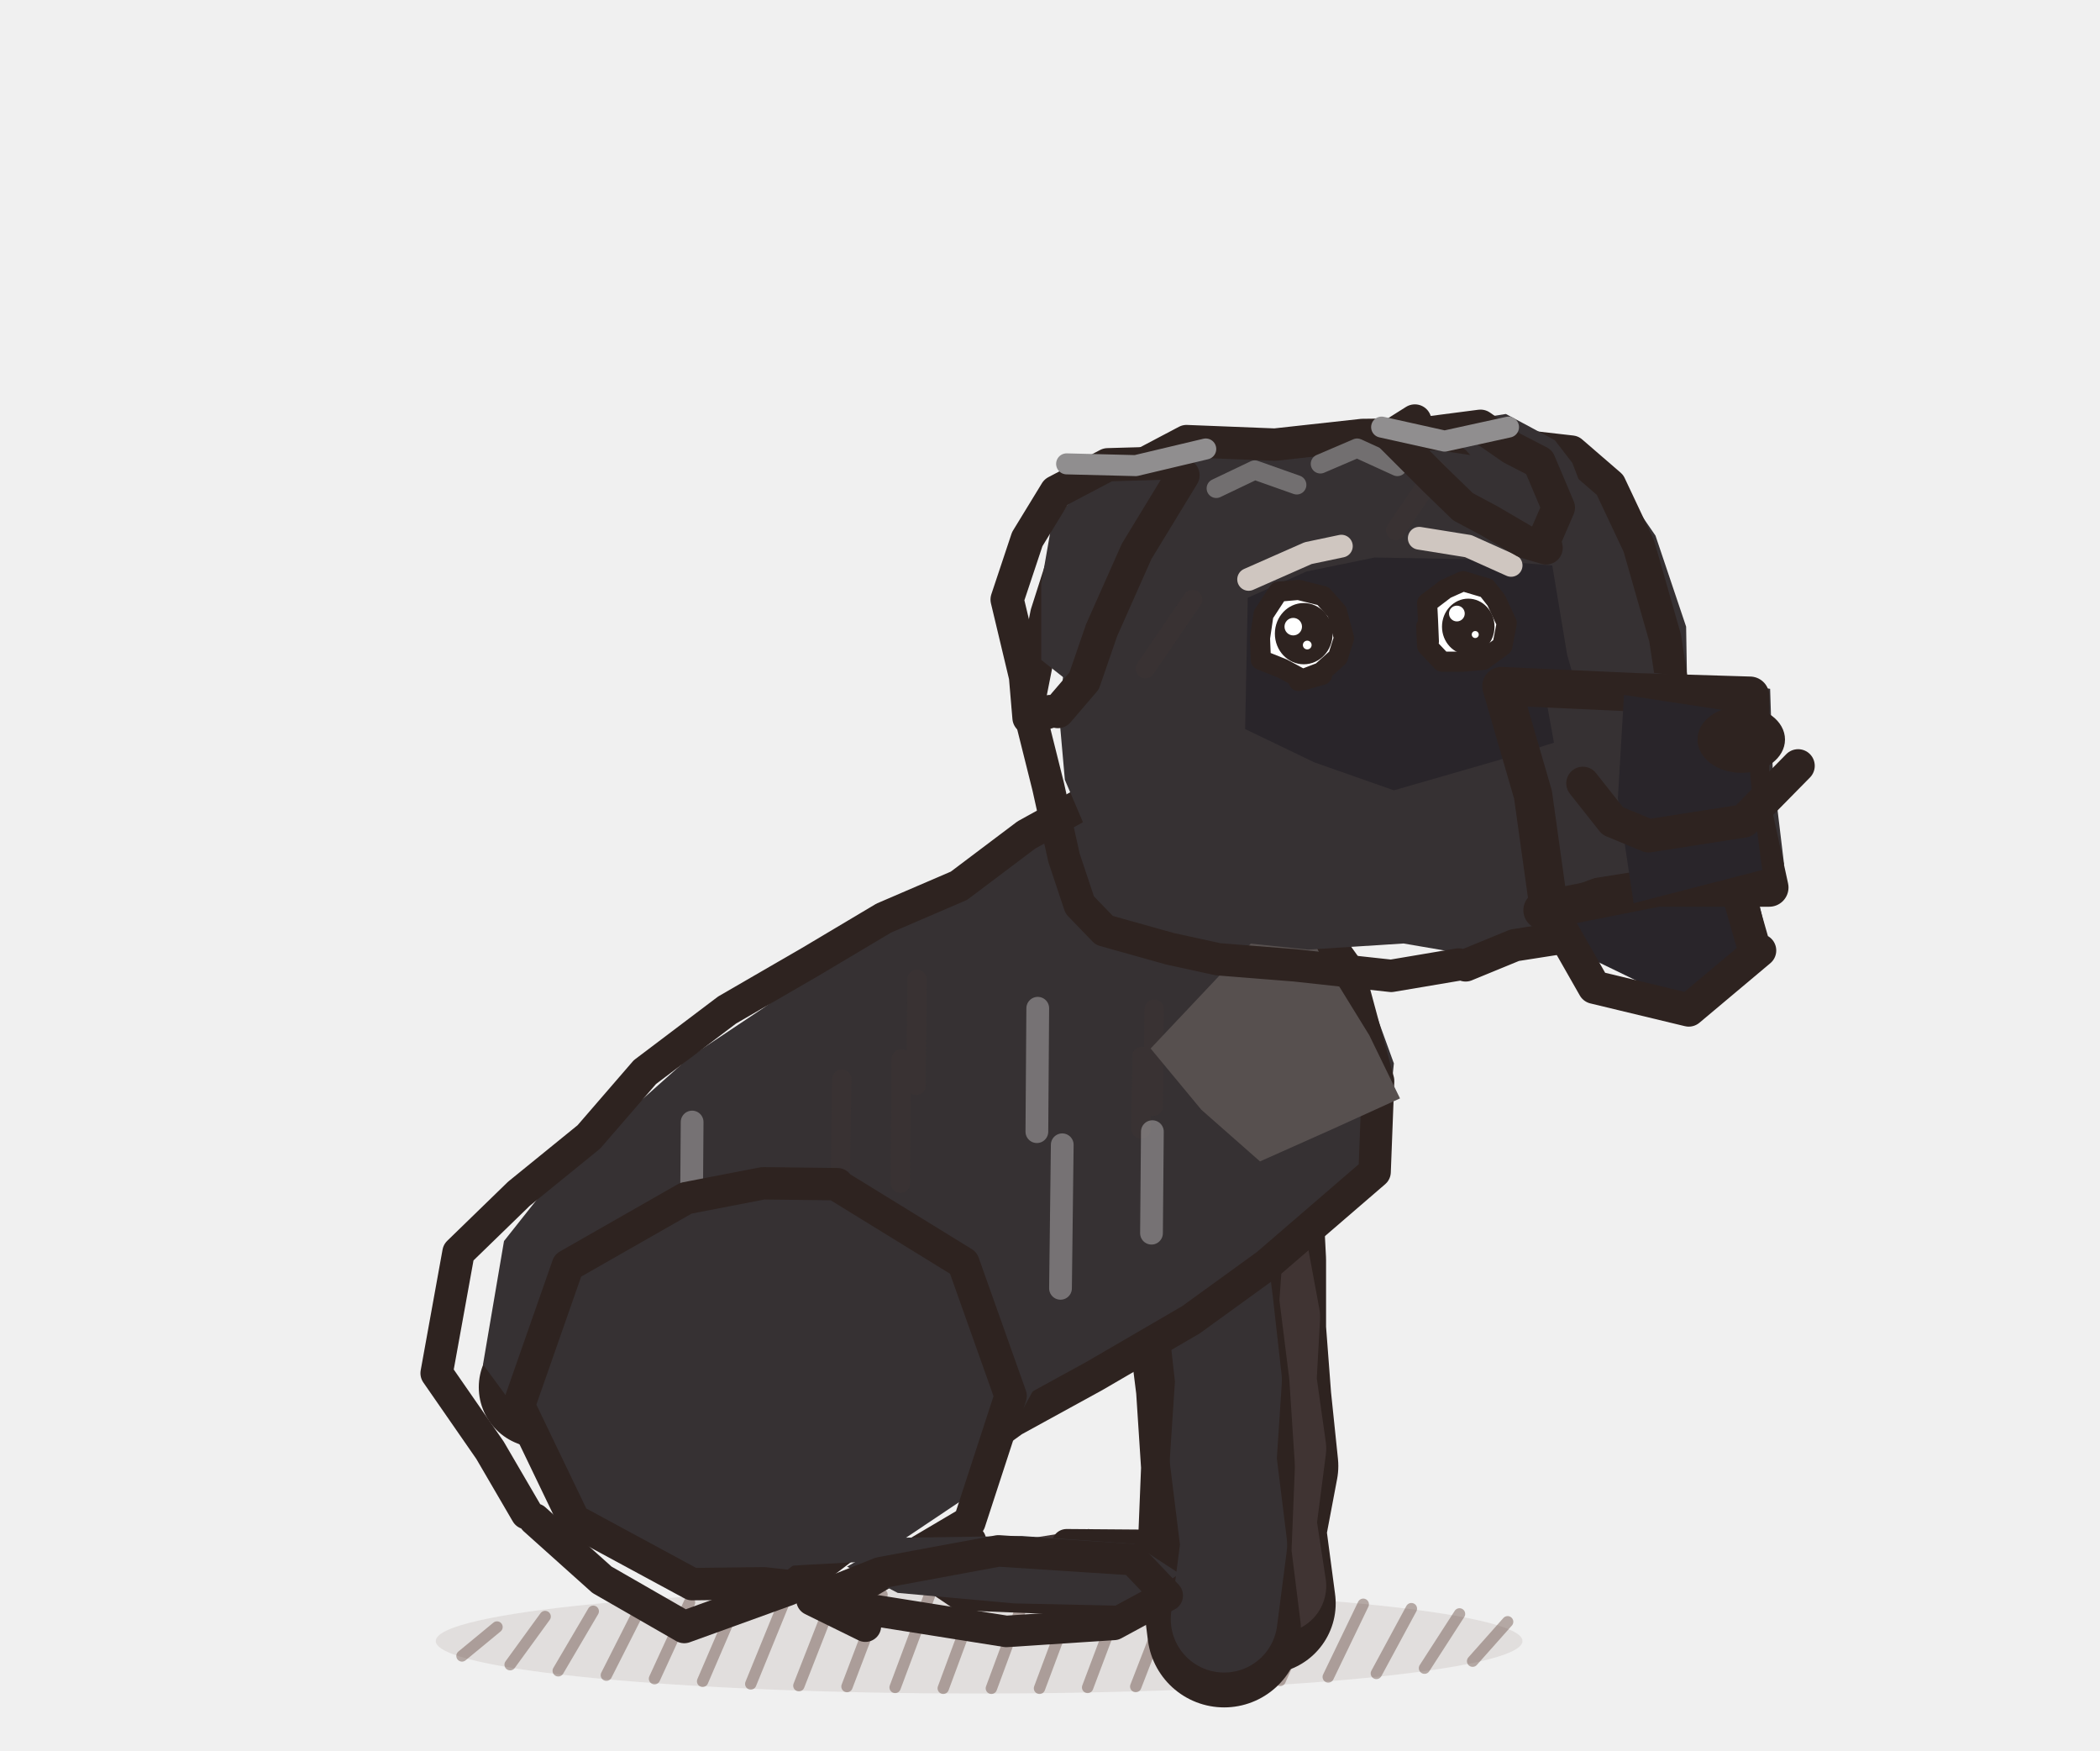
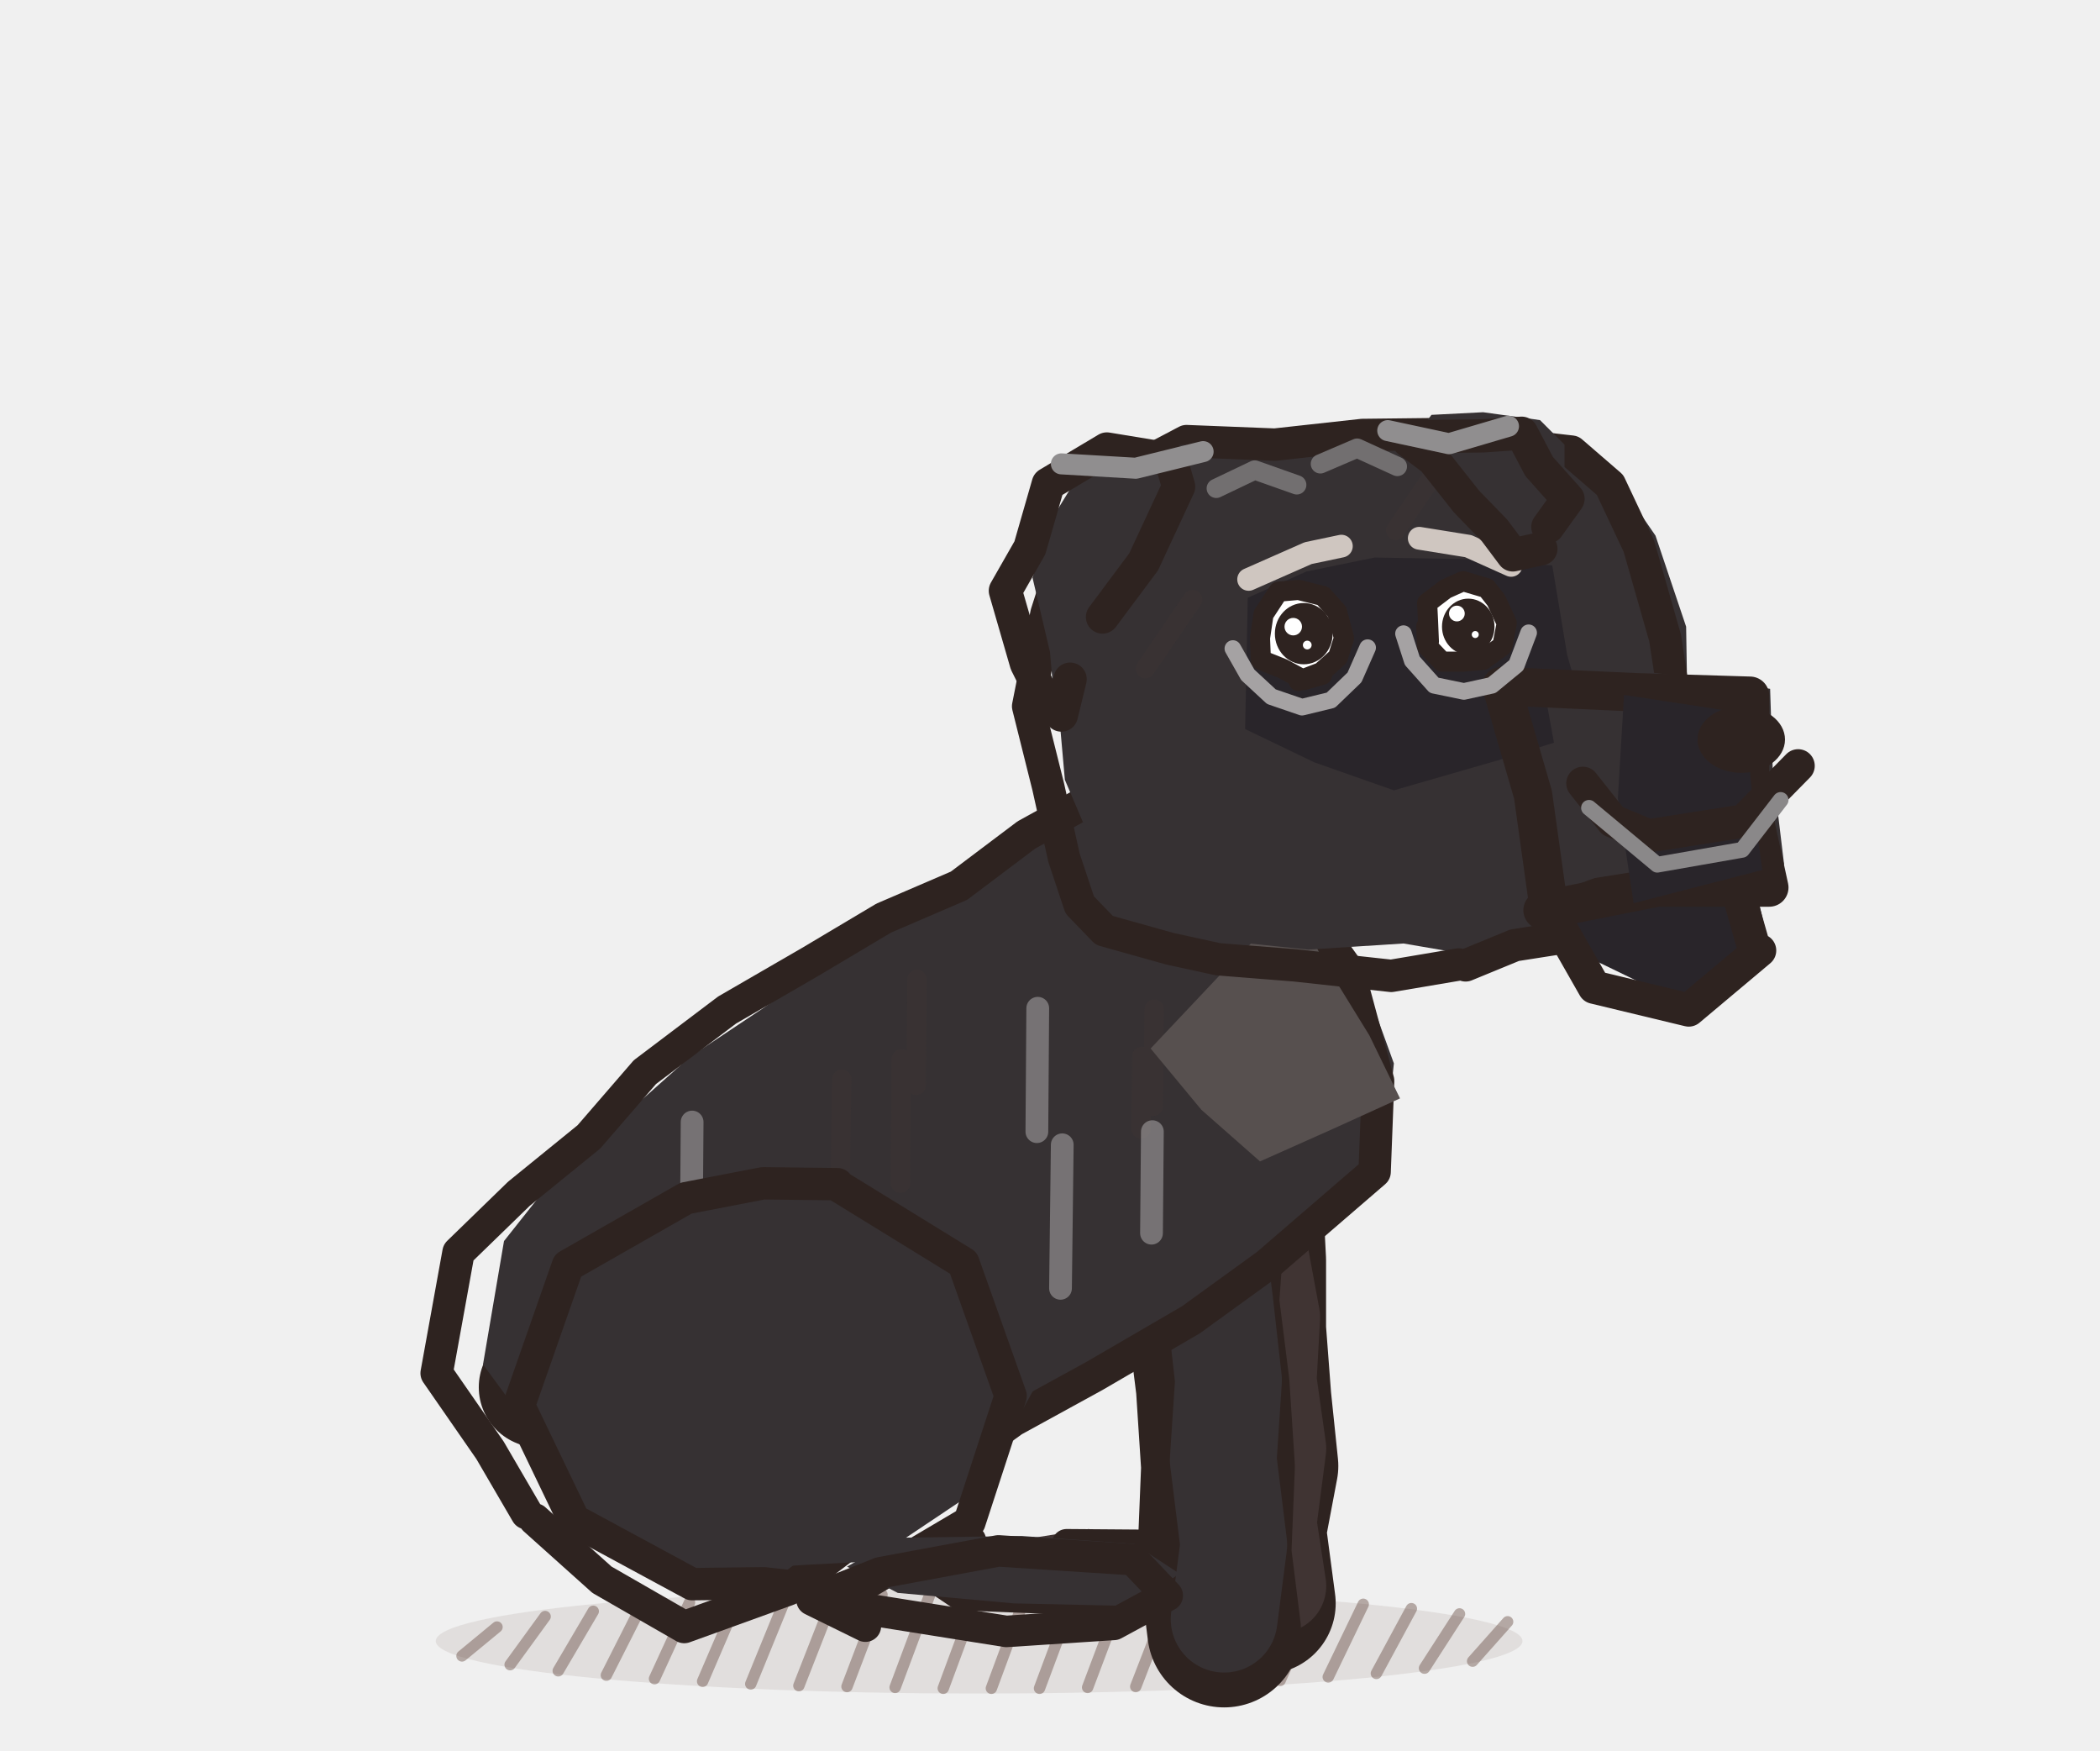
<svg xmlns="http://www.w3.org/2000/svg" width="240" height="200" class="pa-dog pa-pose-sit" viewBox="0 0 240 200" role="img" aria-label="Cannoli the Cane Corso, sit">
  <g>
    <ellipse cx="111.9" cy="187.5" rx="62.1" ry="6" fill="#5B3D32" opacity="0.1" />
    <path d="M52.8 189.2l4 -3.3M58.3 190.2l4 -5.5M63.8 190.9l4 -6.8M69.3 191.4l4 -7.9M74.8 191.8l4 -8.7M80.3 192.1l4 -9.3M85.8 192.4l4 -9.8M91.3 192.6l4 -10.2M96.8 192.7l4 -10.5M102.3 192.8l4 -10.7M107.8 192.9l4 -10.8M113.3 192.9l4 -10.8M118.8 192.9l4 -10.7M124.3 192.8l4 -10.6M129.8 192.7l4 -10.3M135.3 192.5l4 -10M140.8 192.3l4 -9.6M146.3 192l4 -9M151.8 191.6l4 -8.3M157.3 191.2l4 -7.4M162.8 190.6l4 -6.2M168.3 189.8l4 -4.5" stroke="#5B3D32" stroke-width="1.3" stroke-linecap="round" opacity="0.4" fill="none" />
    <g class="pa-d-f0">
      <path d="M61.6 158.5L68.9 161.4L74.5 162.9L83.1 164.1L90.6 165.8L97 162L103.5 160.4" fill="none" stroke="#2E2320" stroke-width="13.765" stroke-linecap="round" stroke-linejoin="round" />
      <path d="M61.2 157L68.4 160.2L75.6 162.9L82.6 163.5L90.1 165L97.5 163.3L103.7 161" fill="none" stroke="#363133" stroke-width="8.4" stroke-linecap="round" stroke-linejoin="round" transform="translate(1.2 -0.8)" />
      <g class="pa-d-leg pa-d-leg-FH">
        <path d="M141.6 179.3L136.8 181.7L124.4 182.6L112.8 182.3L107.5 178.5L112.5 176.6L124.4 174.7L135.9 176.4Z" fill="#403433" />
        <path d="M121.9 176.4L134.9 176.5L139.4 181L135.3 182.3L122.3 182.8L109.8 182.3L106.4 180L111 176" fill="none" stroke="#2E2320" stroke-width="3.4" stroke-linecap="round" stroke-linejoin="round" />
      </g>
      <g class="pa-d-leg pa-d-leg-FF">
        <path d="M141 120.3L142.7 127.9L143.1 136.3L143.5 144L143.5 151.9L144.1 159.8L144.9 167.5L143.5 174.9L144.6 183.2" fill="none" stroke="#2E2320" stroke-width="16.101" stroke-linecap="round" stroke-linejoin="round" />
        <path d="M141.7 119.9L142.7 127.6L143.1 136.4L142.8 143.2L144.3 151.3L143.9 158.5L145 166.3L143.9 174.8L145 182" fill="none" stroke="#403433" stroke-width="10.736" stroke-linecap="round" stroke-linejoin="round" transform="translate(1.2 -0.8)" />
      </g>
      <g class="pa-d-leg pa-d-leg-NF">
        <path d="M136.1 130.5L138 140.3L137.4 148.8L138.6 158.4L139.2 167.6L138.8 177.5L139.9 186.3" fill="none" stroke="#2E2320" stroke-width="17.565" stroke-linecap="round" stroke-linejoin="round" />
        <path d="M136.4 130.4L136.9 139.2L138.2 149.6L139.2 158.5L138.6 167.6L139.8 177.3L138.7 185.8" fill="none" stroke="#363133" stroke-width="12.2" stroke-linecap="round" stroke-linejoin="round" transform="translate(1.2 -0.8)" />
      </g>
      <path d="M126.7 111L131.9 106.9L136.3 101.9L142.1 95.5L147.7 91.4" fill="none" stroke="#2E2320" stroke-width="30.565" stroke-linecap="round" stroke-linejoin="round" />
      <path d="M127.2 111.8L131.2 106.6L137.2 101.7L141.9 96.2L147.1 90.9" fill="none" stroke="#363133" stroke-width="25.2" stroke-linecap="round" stroke-linejoin="round" transform="translate(1.2 -0.8)" />
      <path d="M143.6 93.2L150.1 102.5L154.8 109.1L159.3 121.5L158.2 132.2L147.5 143.3L136.3 149L126.9 155L118.9 160.2L109.1 166.7L101.2 172.3L95.2 178.2L82 182.5L74.4 178.2L63.7 170.4L60.5 163.1L55.2 155.9L57.6 141.8L64.1 133.6L71.4 127.4L78.8 120.8L87.2 115.2L95.8 109.2L103.2 105.1L111.7 99.5L118.7 95.3L131.4 90.1Z" fill="#363133" />
      <path d="M60.2 172.9L56 165.7L49.9 156.9L52.4 143.1L59.3 136.4L67.3 129.9L73.7 122.5L83.1 115.4L92.6 109.9L101 104.9L109.6 101.2L117.3 95.4L128.9 89L140.4 94.5L148.5 103.1L154.1 110.9L157.5 123.5L157.1 133.9L144.8 144.5L136.1 150.8L125.1 157.2L115.8 162.3L105.8 169.5L99.3 174.6L90.1 181.6L78.2 185.9L68.8 180.5L61.1 173.6" fill="none" stroke="#2E2320" stroke-width="3.7" stroke-linecap="round" stroke-linejoin="round" />
      <path d="M131.8 126.4L131.9 115.3M85.5 161.8L85.6 146.2M93.8 156.1L93.9 140.4M96 136.8L96.2 123.3M102.9 135.2L103 121M70.7 155.8L70.7 148M104.7 124L104.8 111.9M130.4 129L130.5 120.7" stroke="#3e3433" stroke-width="2.2" stroke-linecap="round" opacity=".42" />
      <path d="M79 142L79.1 128.2M121.2 147.2L121.4 130.8M131.6 140.9L131.7 129.3M118.5 129.3L118.6 115.2" stroke="#fff" stroke-width="2.6" stroke-linecap="round" opacity=".32" />
      <path d="M131.5 119.8L139.9 110.9L147.8 102.9L151.2 109.7L156.5 118.3L160 125.5L152.3 129L144 132.7L137.3 126.8Z" fill="#57504F" />
      <g class="pa-d-leg pa-d-leg-NH">
        <path d="M118.5 158.1L111.9 170.1L99.5 178.4L92 178.8L82.2 179.4L68.9 169.6L64.9 157.6L69.7 143.3L83.7 135L91.2 133.9L99.3 133.8L112.7 144.2Z" fill="#363133" />
        <path d="M95.8 135.5L110.1 144.3L115.5 159.5L110.8 173.9L97.1 182L87.3 180.9L79.1 181L65.6 173.7L59.3 160.6L64.9 144.6L78.4 136.9L87.2 135.2L95.7 135.3" fill="none" stroke="#2E2320" stroke-width="3.7" stroke-linecap="round" stroke-linejoin="round" />
        <path d="M134.8 179.8L129.4 183.5L115.9 183.2L102.6 182L96.8 179L102.6 175.7L116.8 175.5L129.6 176.4Z" fill="#363133" />
        <path d="M98.9 185.8L92.8 182.8L100.6 179.7L114.1 177.2L129.5 178.2L133.4 182.3L127.3 185.6L115 186.4L99.9 184" fill="none" stroke="#2E2320" stroke-width="3.6" stroke-linecap="round" stroke-linejoin="round" />
      </g>
      <path d="M138.6 51.3L147.7 50.5L157.3 50.4L166.3 50.5L173.6 49.6L180.4 52.8L186.1 56.7L189.2 61.2L192.7 71.6L192.9 83.7L190.8 91.2L188.6 98.9L185.3 104L182.5 106.1L175.4 108.1L168.6 109.2L160.4 107.8L149.5 108.5L141.8 107.7L134.7 105.5L129.4 104.7L127.3 102.3L124.6 95.9L121.7 89.1L121 81.2L122.5 69.5L124.2 59.6L131.4 54.6Z" fill="#363133" />
      <path d="M166.7 110.2L159 111.5L148 110.3L139.2 109.6L133.7 108.4L126.2 106.3L123.4 103.4L121.6 98L119.8 89.9L117.5 80.7L119.6 70.1L122.7 60.4L126.5 55.2L135.6 50.4L145.7 50.8L155.7 49.7L164.5 49.6L172.6 50.8L179.6 51.6L184 55.4L187.3 62.4L190.3 72.9L191.8 82.7L190.1 92.4L189.4 101.6L184.8 104.3L179.5 107L173.1 108L167.5 110.3" fill="none" stroke="#2E2320" stroke-width="3.7" stroke-linecap="round" stroke-linejoin="round" />
      <path d="M159.5 60.6L164.2 53.7M155.9 76L162.3 66.7M130.9 76.4L136.3 68.5M170 75L176.3 65.7" stroke="#3e3433" stroke-width="2.2" stroke-linecap="round" opacity=".42" />
      <path d="M154.4 78.1L160.1 69.8M159 76.4L165.7 66.7" stroke="#fff" stroke-width="2.6" stroke-linecap="round" opacity=".32" />
      <path d="M142.6 68.3L149.3 65.3L157.1 63.7L168.4 63.9L177.4 64.6L179.1 74.8L181.6 83.6L171.1 86.9L159.3 90.3L150.2 87.1L142.3 83.3Z" fill="#29252a" />
      <path d="M139 55.8L143.4 53.7L148.2 55.4" fill="none" stroke="#726f70" stroke-width="2.2" stroke-linecap="round" stroke-linejoin="round" />
      <path d="M150.9 53L155.1 51.2L159.7 53.3" fill="none" stroke="#726f70" stroke-width="2.2" stroke-linecap="round" stroke-linejoin="round" />
      <path d="M199.4 96.2L201.9 106.9L192.5 114.7L182.6 109.9L177.5 103.4L188 100.2Z" fill="#29252a" />
      <path d="M201.1 108.6L193 115.4L182.2 112.8L177.3 104.2L186.9 100.6L197.2 96.9L200.6 108.8" fill="none" stroke="#2E2320" stroke-width="3.8" stroke-linecap="round" stroke-linejoin="round" />
      <path d="M176.1 76.6L189.3 76.9L202.3 78.7L202.6 88L203.9 98.8L192.5 98.7L178.6 100.9L178.4 89.3Z" fill="#363133" />
      <path d="M177.1 104.4L175.2 90.8L171.6 78.4L186.9 79.1L200 79.5L200 91.3L202.2 101.4L189.4 101.4L176.3 104" fill="none" stroke="#2E2320" stroke-width="4.4" stroke-linecap="round" stroke-linejoin="round" />
      <path d="M185.6 79.4L199.4 81.5L200.2 90.3L201.4 99.4L186.7 103.2L184.9 91.2Z" fill="#29252a" />
      <path d="M153.7 72.7L153.2 74.9L151.2 76.8L148.5 77.6L146 76.8L144.4 75.1L143.8 72.5L144.5 69.7L146 67.8L148.9 67.2L151.2 67.9L153.2 70.1Z" fill="#FFFFFF" />
      <path d="M151.1 77.1L149 77.7L146.6 76.4L144.1 75.4L144 72.9L144.4 70.2L146.1 67.6L148.4 67.4L151.2 68.1L152.8 69.9L153.6 72.9L152.9 75.1L151 76.8L148.4 77.8" fill="none" stroke="#2E2320" stroke-width="2.3" stroke-linecap="round" stroke-linejoin="round" />
      <ellipse cx="149" cy="72.4" rx="3.3" ry="3.5" fill="#2E2320" />
      <ellipse cx="147.8" cy="71.6" rx="1" ry="1" fill="#FFFFFF" />
      <ellipse cx="149.4" cy="73.7" rx="0.5" ry="0.5" fill="#FFFFFF" />
      <path d="M142.7 66.2L149.5 63.2L153.3 62.4" fill="none" stroke="#CFC6C0" stroke-width="2.6" stroke-linecap="round" stroke-linejoin="round" />
      <path d="M171.8 71.2L171.4 73.4L169.8 75.1L167.4 76L165 75.1L163.6 73.3L162.6 71.4L163.4 69.1L165.1 67L167.3 66.3L169.8 67.1L171.2 69.1Z" fill="#FFFFFF" />
      <path d="M163.3 73.3L163.2 70.9L163.1 68.9L165.2 67.3L167.2 66.4L169.9 67.2L171 68.6L172.2 71.2L171.7 73.8L169.5 75.4L167.2 75.6L164.8 75.6L163.1 73.8L163 71.6" fill="none" stroke="#2E2320" stroke-width="2.3" stroke-linecap="round" stroke-linejoin="round" />
      <ellipse cx="167.8" cy="71.6" rx="3" ry="3.2" fill="#2E2320" />
      <ellipse cx="166.5" cy="70.1" rx="0.9" ry="0.9" fill="#FFFFFF" />
      <ellipse cx="168.6" cy="72.5" rx="0.4" ry="0.4" fill="#FFFFFF" />
      <path d="M162.2 61.5L167.8 62.4L172.7 64.6" fill="none" stroke="#CFC6C0" stroke-width="2.6" stroke-linecap="round" stroke-linejoin="round" />
      <ellipse cx="199" cy="84.5" rx="5" ry="3.8" fill="#2E2320" />
      <path d="M180.9 89.5L184.3 93.8L188.4 95.5L199.3 93.8L205.5 87.5" fill="none" stroke="#2E2320" stroke-width="3.8" stroke-linecap="round" stroke-linejoin="round" />
-       <path d="M136.4 51L128.5 52.4L123.5 55.5L120.1 60.4L119 66.7L119 75.4L122.3 78L124.2 80.8L125.8 77.7L128.2 69.7L131.4 62.5L136.9 53.3Z" fill="#363133" />
-       <path d="M120.9 81.3L123.9 77.8L125.9 72L129.9 63L135.2 54.3L133.6 52.9L126.6 53.1L120.7 56.2L117.4 61.6L115.1 68.5L117.2 77.3L117.6 82L120 81.3" fill="none" stroke="#2E2320" stroke-width="3.8" stroke-linecap="round" stroke-linejoin="round" />
-       <path d="M137.8 51.3L129.8 53.2L121.9 53" fill="none" stroke="#908e8f" stroke-width="2.4" stroke-linecap="round" stroke-linejoin="round" />
-       <path d="M165.7 48.3L172.1 47.3L177.7 50.3L179.7 52.9L181.2 56.8L181 58.6L178.6 60.9L177.5 61.9L173.1 58.1L170.7 55L167.5 51.4L163.7 49.2Z" fill="#363133" />
-       <path d="M161.5 49.7L169.2 48.7L172.8 51.2L175.9 52.8L178.1 58L176.5 61.7L176.7 62.6L174.3 61.9L170.2 59.5L167.2 57.9L163.9 54.7L159 49.8L161.7 48.1" fill="none" stroke="#2E2320" stroke-width="3.8" stroke-linecap="round" stroke-linejoin="round" />
-       <path d="M157.9 48.8L165.1 50.4L172.4 48.8" fill="none" stroke="#908e8f" stroke-width="2.4" stroke-linecap="round" stroke-linejoin="round" />
+       <path d="M156.3 74L154.8 77.4L152.1 80L148.8 80.8L145.3 79.6L142.6 77.1L140.9 74.1" fill="none" stroke="#a5a2a3" stroke-width="1.9" stroke-linecap="round" stroke-linejoin="round" />
+       <path d="M174.7 72.3L173.3 76L170.5 78.3L167.3 79L163.9 78.3L161.4 75.5L160.4 72.4" fill="none" stroke="#a5a2a3" stroke-width="1.9" stroke-linecap="round" stroke-linejoin="round" />
+       <path d="M181.6 92.3L189.4 98.8L199.1 97.1L203.5 91.4" fill="none" stroke="#8a8889" stroke-width="1.8" stroke-linecap="round" stroke-linejoin="round" />
+       <path d="M136 50.8L129.1 51.1L123.4 54.1L120.2 59.3L118 66L120 74.5L120.4 79.1L122.8 78.5L126.6 75.9L129 67.5L132.8 61.6L138 53.4Z" fill="#363133" />
+       <path d="M126 70.5L130.7 64.2L134.7 55.6L133.8 52.5L126.5 51.3L119.8 55.3L117.7 62.6L114.9 67.5L117.3 75.8L119.3 79.8L121.3 81.7L122.3 77.6" fill="none" stroke="#2E2320" stroke-width="3.8" stroke-linecap="round" stroke-linejoin="round" />
+       <path d="M137.5 51.6L129.8 53.5L121.3 53" fill="none" stroke="#908e8f" stroke-width="2.4" stroke-linecap="round" stroke-linejoin="round" />
+       <path d="M163.6 47.4L169.5 47.1L176 48L178.8 50.8L178.8 53.9L178.7 59.4L177.6 61.1L174.2 59.1L172.3 57.2L167.6 53.5L164.8 51.3L162.6 48.7Z" fill="#363133" />
+       <path d="M176.1 62.7L172.9 63.4L170.8 60.6L167.6 57.3L163.8 52.5L161 50.4L161.5 49.9L169.5 49.8L173.9 49.5L175.9 53.3L179.2 57L176.9 60.2" fill="none" stroke="#2E2320" stroke-width="3.8" stroke-linecap="round" stroke-linejoin="round" />
+       <path d="M158.6 49.2L165.6 50.7L172.4 48.7" fill="none" stroke="#908e8f" stroke-width="2.4" stroke-linecap="round" stroke-linejoin="round" />
    </g>
  </g>
</svg>
